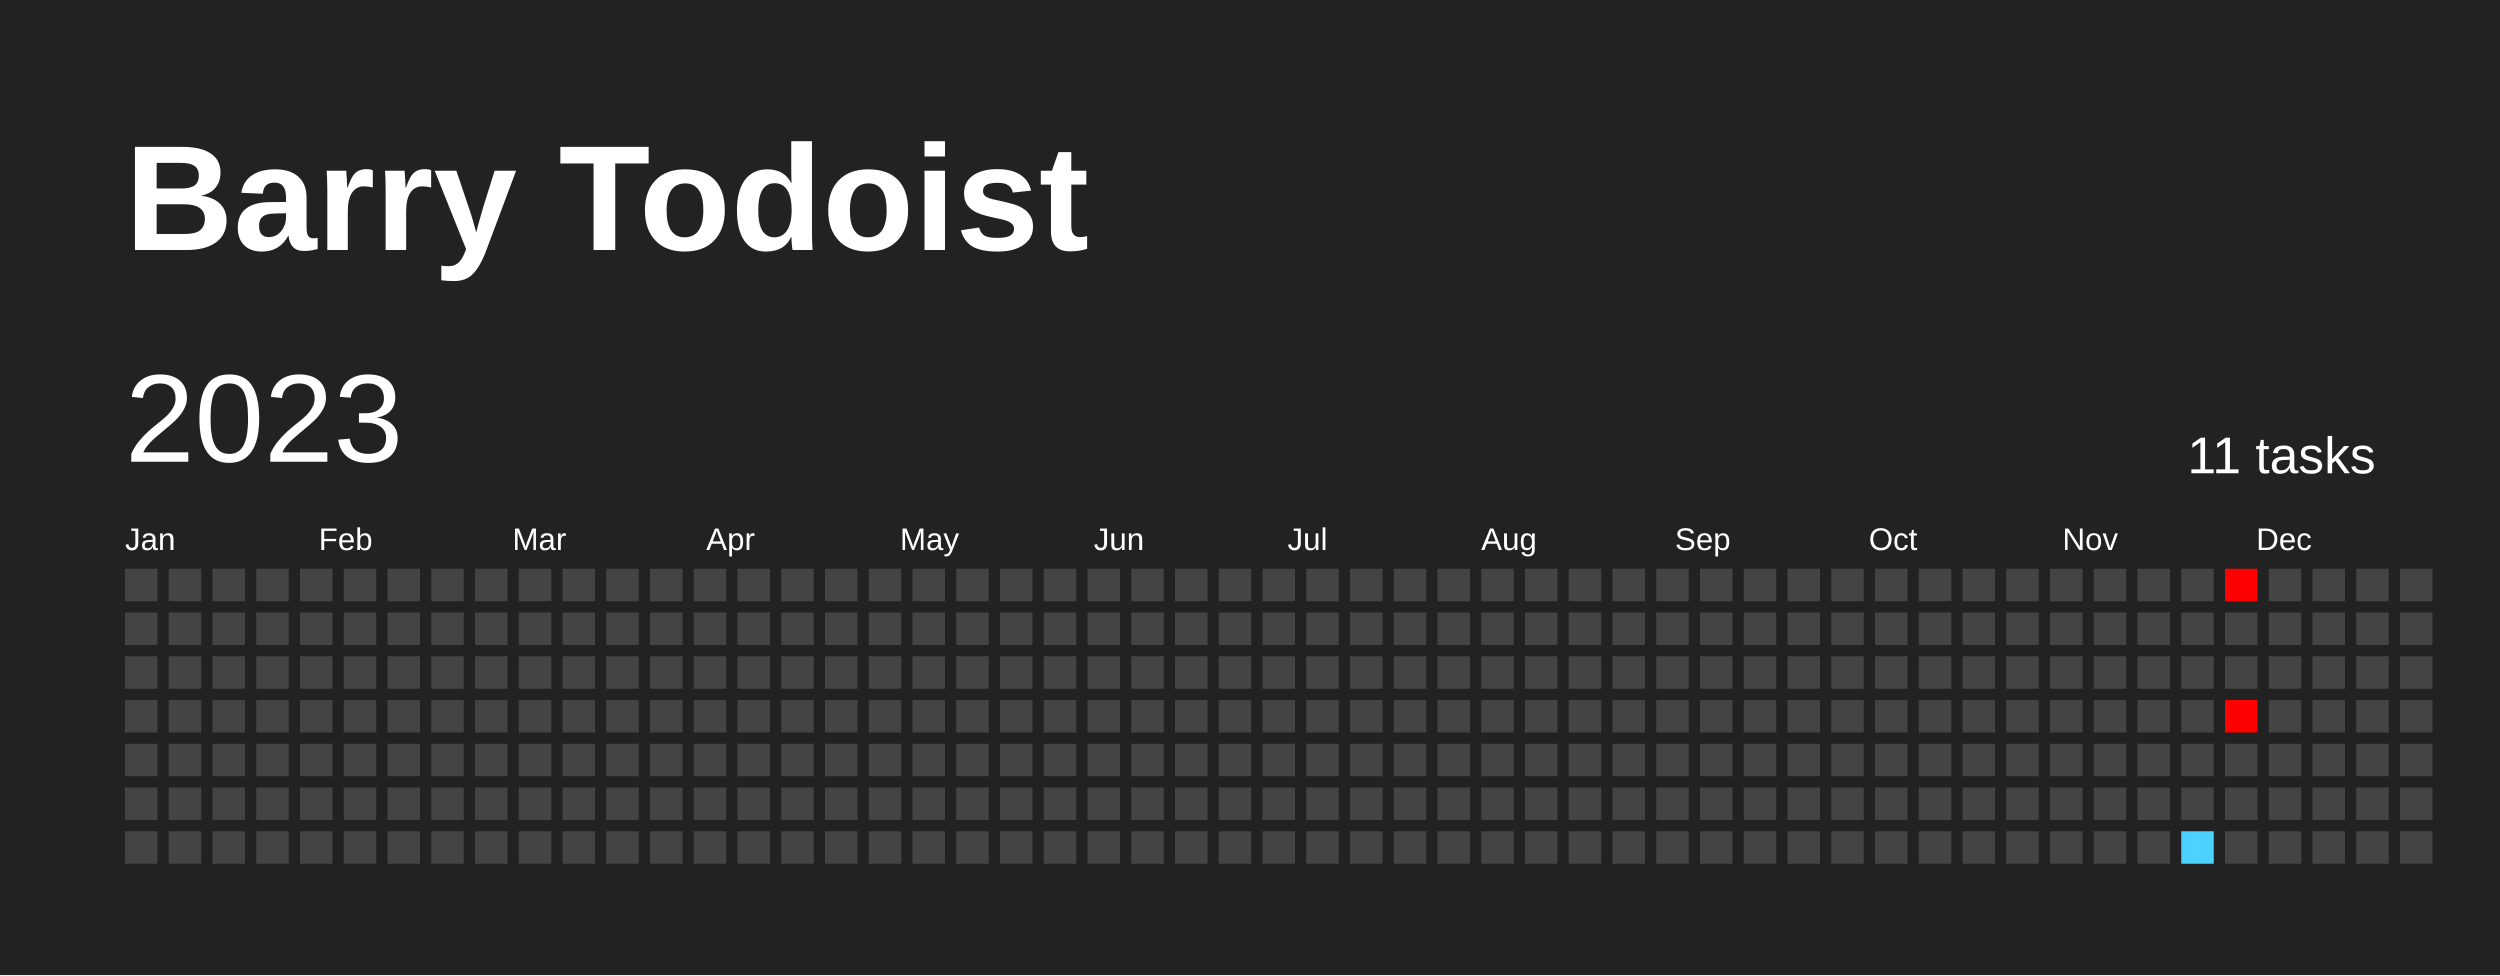
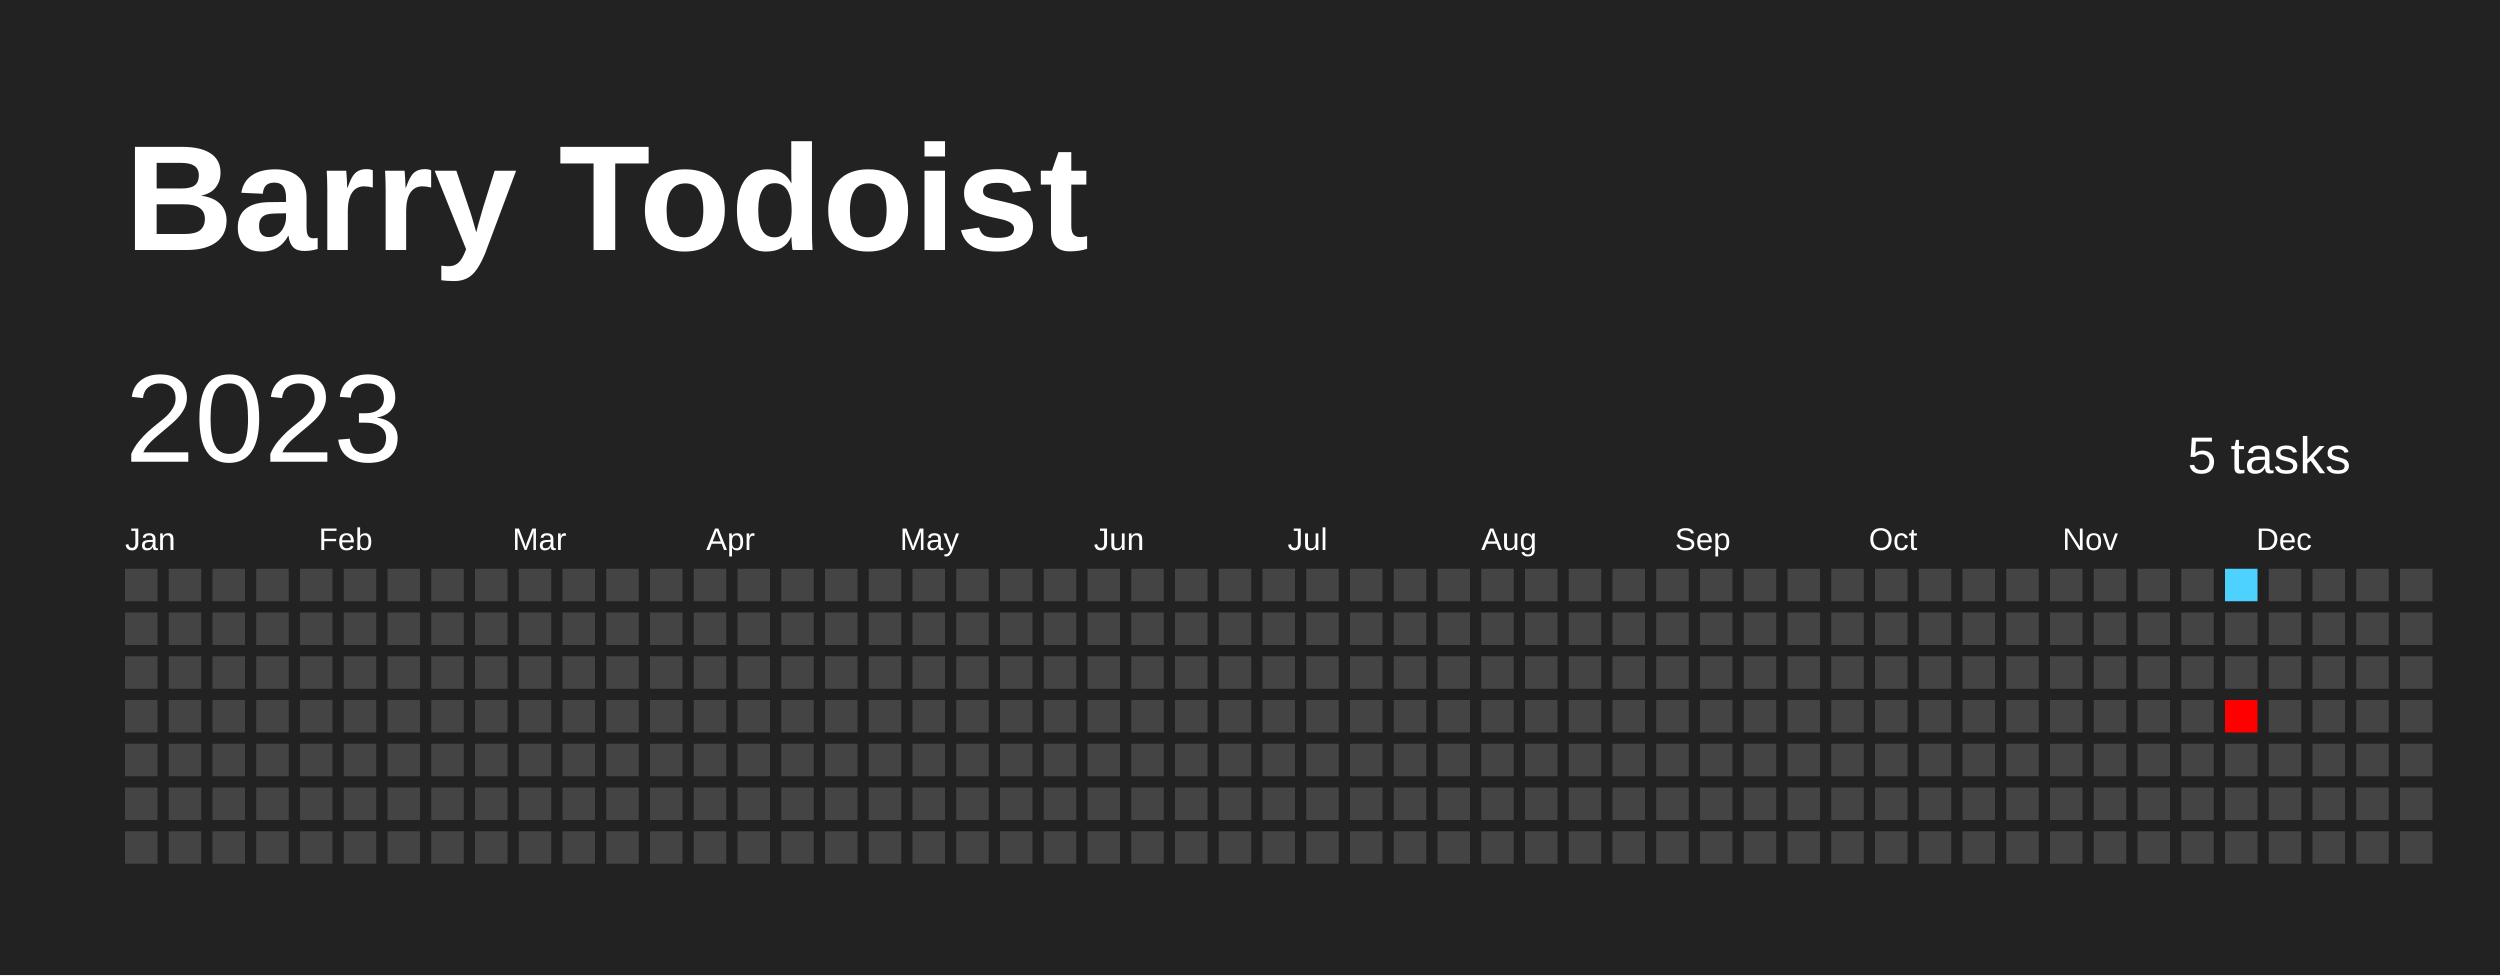
<svg xmlns="http://www.w3.org/2000/svg" baseProfile="full" height="78mm" version="1.1" viewBox="0,0,200,78" width="200mm">
  <defs />
  <rect fill="#222222" height="78" width="200" x="0" y="0" />
  <text fill="#FFFFFF" style="font-size:12px; font-family:Arial; font-weight:bold;" x="10" y="20">Barry Todoist</text>
  <text dominant-baseline="hanging" fill="#FFFFFF" style="font-size:10.0px; font-family:Arial;" x="10" y="30">2023</text>
-   <text dominant-baseline="hanging" fill="#FFFFFF" style="font-size:4.125px; font-family:Arial;" x="175" y="35">11 tasks</text>
+   <text dominant-baseline="hanging" fill="#FFFFFF" style="font-size:4.125px; font-family:Arial;" x="175" y="35">5 tasks</text>
  <text fill="#FFFFFF" style="font-size:2.5px; font-family:Arial" x="10.0" y="44">Jan</text>
  <text fill="#FFFFFF" style="font-size:2.5px; font-family:Arial" x="25.5" y="44">Feb</text>
  <text fill="#FFFFFF" style="font-size:2.5px; font-family:Arial" x="41.0" y="44">Mar</text>
  <text fill="#FFFFFF" style="font-size:2.5px; font-family:Arial" x="56.5" y="44">Apr</text>
  <text fill="#FFFFFF" style="font-size:2.5px; font-family:Arial" x="72.0" y="44">May</text>
  <text fill="#FFFFFF" style="font-size:2.5px; font-family:Arial" x="87.5" y="44">Jun</text>
  <text fill="#FFFFFF" style="font-size:2.5px; font-family:Arial" x="103.0" y="44">Jul</text>
  <text fill="#FFFFFF" style="font-size:2.5px; font-family:Arial" x="118.5" y="44">Aug</text>
  <text fill="#FFFFFF" style="font-size:2.5px; font-family:Arial" x="134.0" y="44">Sep</text>
  <text fill="#FFFFFF" style="font-size:2.5px; font-family:Arial" x="149.5" y="44">Oct</text>
  <text fill="#FFFFFF" style="font-size:2.5px; font-family:Arial" x="165.0" y="44">Nov</text>
  <text fill="#FFFFFF" style="font-size:2.5px; font-family:Arial" x="180.5" y="44">Dec</text>
  <rect fill="#444444" height="2.6" width="2.6" x="10.0" y="45.5" />
  <rect fill="#444444" height="2.6" width="2.6" x="10.0" y="49.0" />
  <rect fill="#444444" height="2.6" width="2.6" x="10.0" y="52.5" />
  <rect fill="#444444" height="2.6" width="2.6" x="10.0" y="56.0" />
  <rect fill="#444444" height="2.6" width="2.6" x="10.0" y="59.5" />
  <rect fill="#444444" height="2.6" width="2.6" x="10.0" y="63.0" />
  <rect fill="#444444" height="2.6" width="2.6" x="10.0" y="66.5" />
  <rect fill="#444444" height="2.6" width="2.6" x="13.5" y="45.5" />
  <rect fill="#444444" height="2.6" width="2.6" x="13.5" y="49.0" />
  <rect fill="#444444" height="2.6" width="2.6" x="13.5" y="52.5" />
  <rect fill="#444444" height="2.6" width="2.6" x="13.5" y="56.0" />
  <rect fill="#444444" height="2.6" width="2.6" x="13.5" y="59.5" />
  <rect fill="#444444" height="2.6" width="2.6" x="13.5" y="63.0" />
  <rect fill="#444444" height="2.6" width="2.6" x="13.5" y="66.5" />
  <rect fill="#444444" height="2.6" width="2.6" x="17.0" y="45.5" />
  <rect fill="#444444" height="2.6" width="2.6" x="17.0" y="49.0" />
  <rect fill="#444444" height="2.6" width="2.6" x="17.0" y="52.5" />
  <rect fill="#444444" height="2.6" width="2.6" x="17.0" y="56.0" />
  <rect fill="#444444" height="2.6" width="2.6" x="17.0" y="59.5" />
  <rect fill="#444444" height="2.6" width="2.6" x="17.0" y="63.0" />
  <rect fill="#444444" height="2.6" width="2.6" x="17.0" y="66.5" />
  <rect fill="#444444" height="2.6" width="2.6" x="20.5" y="45.5" />
  <rect fill="#444444" height="2.6" width="2.6" x="20.5" y="49.0" />
  <rect fill="#444444" height="2.6" width="2.6" x="20.5" y="52.5" />
  <rect fill="#444444" height="2.6" width="2.6" x="20.5" y="56.0" />
  <rect fill="#444444" height="2.6" width="2.6" x="20.5" y="59.5" />
  <rect fill="#444444" height="2.6" width="2.6" x="20.5" y="63.0" />
  <rect fill="#444444" height="2.6" width="2.6" x="20.5" y="66.5" />
  <rect fill="#444444" height="2.6" width="2.6" x="24.0" y="45.5" />
  <rect fill="#444444" height="2.6" width="2.6" x="24.0" y="49.0" />
  <rect fill="#444444" height="2.6" width="2.6" x="24.0" y="52.5" />
  <rect fill="#444444" height="2.6" width="2.6" x="24.0" y="56.0" />
  <rect fill="#444444" height="2.6" width="2.6" x="24.0" y="59.5" />
  <rect fill="#444444" height="2.6" width="2.6" x="24.0" y="63.0" />
  <rect fill="#444444" height="2.6" width="2.6" x="24.0" y="66.5" />
  <rect fill="#444444" height="2.6" width="2.6" x="27.5" y="45.5" />
  <rect fill="#444444" height="2.6" width="2.6" x="27.5" y="49.0" />
  <rect fill="#444444" height="2.6" width="2.6" x="27.5" y="52.5" />
  <rect fill="#444444" height="2.6" width="2.6" x="27.5" y="56.0" />
  <rect fill="#444444" height="2.6" width="2.6" x="27.5" y="59.5" />
  <rect fill="#444444" height="2.6" width="2.6" x="27.5" y="63.0" />
  <rect fill="#444444" height="2.6" width="2.6" x="27.5" y="66.5" />
  <rect fill="#444444" height="2.6" width="2.6" x="31.0" y="45.5" />
  <rect fill="#444444" height="2.6" width="2.6" x="31.0" y="49.0" />
  <rect fill="#444444" height="2.6" width="2.6" x="31.0" y="52.5" />
  <rect fill="#444444" height="2.6" width="2.6" x="31.0" y="56.0" />
  <rect fill="#444444" height="2.6" width="2.6" x="31.0" y="59.5" />
  <rect fill="#444444" height="2.6" width="2.6" x="31.0" y="63.0" />
  <rect fill="#444444" height="2.6" width="2.6" x="31.0" y="66.5" />
  <rect fill="#444444" height="2.6" width="2.6" x="34.5" y="45.5" />
  <rect fill="#444444" height="2.6" width="2.6" x="34.5" y="49.0" />
  <rect fill="#444444" height="2.6" width="2.6" x="34.5" y="52.5" />
  <rect fill="#444444" height="2.6" width="2.6" x="34.5" y="56.0" />
  <rect fill="#444444" height="2.6" width="2.6" x="34.5" y="59.5" />
  <rect fill="#444444" height="2.6" width="2.6" x="34.5" y="63.0" />
  <rect fill="#444444" height="2.6" width="2.6" x="34.5" y="66.5" />
  <rect fill="#444444" height="2.6" width="2.6" x="38.0" y="45.5" />
  <rect fill="#444444" height="2.6" width="2.6" x="38.0" y="49.0" />
  <rect fill="#444444" height="2.6" width="2.6" x="38.0" y="52.5" />
  <rect fill="#444444" height="2.6" width="2.6" x="38.0" y="56.0" />
  <rect fill="#444444" height="2.6" width="2.6" x="38.0" y="59.5" />
  <rect fill="#444444" height="2.6" width="2.6" x="38.0" y="63.0" />
  <rect fill="#444444" height="2.6" width="2.6" x="38.0" y="66.5" />
  <rect fill="#444444" height="2.6" width="2.6" x="41.5" y="45.5" />
  <rect fill="#444444" height="2.6" width="2.6" x="41.5" y="49.0" />
  <rect fill="#444444" height="2.6" width="2.6" x="41.5" y="52.5" />
  <rect fill="#444444" height="2.6" width="2.6" x="41.5" y="56.0" />
  <rect fill="#444444" height="2.6" width="2.6" x="41.5" y="59.5" />
  <rect fill="#444444" height="2.6" width="2.6" x="41.5" y="63.0" />
  <rect fill="#444444" height="2.6" width="2.6" x="41.5" y="66.5" />
  <rect fill="#444444" height="2.6" width="2.6" x="45.0" y="45.5" />
  <rect fill="#444444" height="2.6" width="2.6" x="45.0" y="49.0" />
  <rect fill="#444444" height="2.6" width="2.6" x="45.0" y="52.5" />
  <rect fill="#444444" height="2.6" width="2.6" x="45.0" y="56.0" />
  <rect fill="#444444" height="2.6" width="2.6" x="45.0" y="59.5" />
  <rect fill="#444444" height="2.6" width="2.6" x="45.0" y="63.0" />
  <rect fill="#444444" height="2.6" width="2.6" x="45.0" y="66.5" />
  <rect fill="#444444" height="2.6" width="2.6" x="48.5" y="45.5" />
  <rect fill="#444444" height="2.6" width="2.6" x="48.5" y="49.0" />
  <rect fill="#444444" height="2.6" width="2.6" x="48.5" y="52.5" />
  <rect fill="#444444" height="2.6" width="2.6" x="48.5" y="56.0" />
  <rect fill="#444444" height="2.6" width="2.6" x="48.5" y="59.5" />
  <rect fill="#444444" height="2.6" width="2.6" x="48.5" y="63.0" />
  <rect fill="#444444" height="2.6" width="2.6" x="48.5" y="66.5" />
  <rect fill="#444444" height="2.6" width="2.6" x="52.0" y="45.5" />
  <rect fill="#444444" height="2.6" width="2.6" x="52.0" y="49.0" />
  <rect fill="#444444" height="2.6" width="2.6" x="52.0" y="52.5" />
  <rect fill="#444444" height="2.6" width="2.6" x="52.0" y="56.0" />
  <rect fill="#444444" height="2.6" width="2.6" x="52.0" y="59.5" />
  <rect fill="#444444" height="2.6" width="2.6" x="52.0" y="63.0" />
  <rect fill="#444444" height="2.6" width="2.6" x="52.0" y="66.5" />
  <rect fill="#444444" height="2.6" width="2.6" x="55.5" y="45.5" />
  <rect fill="#444444" height="2.6" width="2.6" x="55.5" y="49.0" />
  <rect fill="#444444" height="2.6" width="2.6" x="55.5" y="52.5" />
  <rect fill="#444444" height="2.6" width="2.6" x="55.5" y="56.0" />
  <rect fill="#444444" height="2.6" width="2.6" x="55.5" y="59.5" />
  <rect fill="#444444" height="2.6" width="2.6" x="55.5" y="63.0" />
  <rect fill="#444444" height="2.6" width="2.6" x="55.5" y="66.5" />
  <rect fill="#444444" height="2.6" width="2.6" x="59.0" y="45.5" />
  <rect fill="#444444" height="2.6" width="2.6" x="59.0" y="49.0" />
  <rect fill="#444444" height="2.6" width="2.6" x="59.0" y="52.5" />
  <rect fill="#444444" height="2.6" width="2.6" x="59.0" y="56.0" />
  <rect fill="#444444" height="2.6" width="2.6" x="59.0" y="59.5" />
  <rect fill="#444444" height="2.6" width="2.6" x="59.0" y="63.0" />
  <rect fill="#444444" height="2.6" width="2.6" x="59.0" y="66.5" />
  <rect fill="#444444" height="2.6" width="2.6" x="62.5" y="45.5" />
  <rect fill="#444444" height="2.6" width="2.6" x="62.5" y="49.0" />
  <rect fill="#444444" height="2.6" width="2.6" x="62.5" y="52.5" />
  <rect fill="#444444" height="2.6" width="2.6" x="62.5" y="56.0" />
  <rect fill="#444444" height="2.6" width="2.6" x="62.5" y="59.5" />
  <rect fill="#444444" height="2.6" width="2.6" x="62.5" y="63.0" />
  <rect fill="#444444" height="2.6" width="2.6" x="62.5" y="66.5" />
  <rect fill="#444444" height="2.6" width="2.6" x="66.0" y="45.5" />
  <rect fill="#444444" height="2.6" width="2.6" x="66.0" y="49.0" />
  <rect fill="#444444" height="2.6" width="2.6" x="66.0" y="52.5" />
  <rect fill="#444444" height="2.6" width="2.6" x="66.0" y="56.0" />
  <rect fill="#444444" height="2.6" width="2.6" x="66.0" y="59.5" />
  <rect fill="#444444" height="2.6" width="2.6" x="66.0" y="63.0" />
  <rect fill="#444444" height="2.6" width="2.6" x="66.0" y="66.5" />
  <rect fill="#444444" height="2.6" width="2.6" x="69.5" y="45.5" />
  <rect fill="#444444" height="2.6" width="2.6" x="69.5" y="49.0" />
  <rect fill="#444444" height="2.6" width="2.6" x="69.5" y="52.5" />
  <rect fill="#444444" height="2.6" width="2.6" x="69.5" y="56.0" />
  <rect fill="#444444" height="2.6" width="2.6" x="69.5" y="59.5" />
  <rect fill="#444444" height="2.6" width="2.6" x="69.5" y="63.0" />
  <rect fill="#444444" height="2.6" width="2.6" x="69.5" y="66.5" />
  <rect fill="#444444" height="2.6" width="2.6" x="73.0" y="45.5" />
  <rect fill="#444444" height="2.6" width="2.6" x="73.0" y="49.0" />
  <rect fill="#444444" height="2.6" width="2.6" x="73.0" y="52.5" />
  <rect fill="#444444" height="2.6" width="2.6" x="73.0" y="56.0" />
  <rect fill="#444444" height="2.6" width="2.6" x="73.0" y="59.5" />
  <rect fill="#444444" height="2.6" width="2.6" x="73.0" y="63.0" />
  <rect fill="#444444" height="2.6" width="2.6" x="73.0" y="66.5" />
  <rect fill="#444444" height="2.6" width="2.6" x="76.5" y="45.5" />
  <rect fill="#444444" height="2.6" width="2.6" x="76.5" y="49.0" />
  <rect fill="#444444" height="2.6" width="2.6" x="76.5" y="52.5" />
  <rect fill="#444444" height="2.6" width="2.6" x="76.5" y="56.0" />
  <rect fill="#444444" height="2.6" width="2.6" x="76.5" y="59.5" />
  <rect fill="#444444" height="2.6" width="2.6" x="76.5" y="63.0" />
  <rect fill="#444444" height="2.6" width="2.6" x="76.5" y="66.5" />
  <rect fill="#444444" height="2.6" width="2.6" x="80.0" y="45.5" />
  <rect fill="#444444" height="2.6" width="2.6" x="80.0" y="49.0" />
  <rect fill="#444444" height="2.6" width="2.6" x="80.0" y="52.5" />
  <rect fill="#444444" height="2.6" width="2.6" x="80.0" y="56.0" />
  <rect fill="#444444" height="2.6" width="2.6" x="80.0" y="59.5" />
  <rect fill="#444444" height="2.6" width="2.6" x="80.0" y="63.0" />
  <rect fill="#444444" height="2.6" width="2.6" x="80.0" y="66.5" />
  <rect fill="#444444" height="2.6" width="2.6" x="83.5" y="45.5" />
  <rect fill="#444444" height="2.6" width="2.6" x="83.5" y="49.0" />
  <rect fill="#444444" height="2.6" width="2.6" x="83.5" y="52.5" />
  <rect fill="#444444" height="2.6" width="2.6" x="83.5" y="56.0" />
  <rect fill="#444444" height="2.6" width="2.6" x="83.5" y="59.5" />
  <rect fill="#444444" height="2.6" width="2.6" x="83.5" y="63.0" />
  <rect fill="#444444" height="2.6" width="2.6" x="83.5" y="66.5" />
  <rect fill="#444444" height="2.6" width="2.6" x="87.0" y="45.5" />
  <rect fill="#444444" height="2.6" width="2.6" x="87.0" y="49.0" />
  <rect fill="#444444" height="2.6" width="2.6" x="87.0" y="52.5" />
  <rect fill="#444444" height="2.6" width="2.6" x="87.0" y="56.0" />
  <rect fill="#444444" height="2.6" width="2.6" x="87.0" y="59.5" />
  <rect fill="#444444" height="2.6" width="2.6" x="87.0" y="63.0" />
  <rect fill="#444444" height="2.6" width="2.6" x="87.0" y="66.5" />
  <rect fill="#444444" height="2.6" width="2.6" x="90.5" y="45.5" />
  <rect fill="#444444" height="2.6" width="2.6" x="90.5" y="49.0" />
  <rect fill="#444444" height="2.6" width="2.6" x="90.5" y="52.5" />
  <rect fill="#444444" height="2.6" width="2.6" x="90.5" y="56.0" />
  <rect fill="#444444" height="2.6" width="2.6" x="90.5" y="59.5" />
  <rect fill="#444444" height="2.6" width="2.6" x="90.5" y="63.0" />
  <rect fill="#444444" height="2.6" width="2.6" x="90.5" y="66.5" />
  <rect fill="#444444" height="2.6" width="2.6" x="94.0" y="45.5" />
  <rect fill="#444444" height="2.6" width="2.6" x="94.0" y="49.0" />
  <rect fill="#444444" height="2.6" width="2.6" x="94.0" y="52.5" />
  <rect fill="#444444" height="2.6" width="2.6" x="94.0" y="56.0" />
  <rect fill="#444444" height="2.6" width="2.6" x="94.0" y="59.5" />
  <rect fill="#444444" height="2.6" width="2.6" x="94.0" y="63.0" />
  <rect fill="#444444" height="2.6" width="2.6" x="94.0" y="66.5" />
  <rect fill="#444444" height="2.6" width="2.6" x="97.5" y="45.5" />
  <rect fill="#444444" height="2.6" width="2.6" x="97.5" y="49.0" />
  <rect fill="#444444" height="2.6" width="2.6" x="97.5" y="52.5" />
  <rect fill="#444444" height="2.6" width="2.6" x="97.5" y="56.0" />
  <rect fill="#444444" height="2.6" width="2.6" x="97.5" y="59.5" />
  <rect fill="#444444" height="2.6" width="2.6" x="97.5" y="63.0" />
  <rect fill="#444444" height="2.6" width="2.6" x="97.5" y="66.5" />
  <rect fill="#444444" height="2.6" width="2.6" x="101.0" y="45.5" />
  <rect fill="#444444" height="2.6" width="2.6" x="101.0" y="49.0" />
  <rect fill="#444444" height="2.6" width="2.6" x="101.0" y="52.5" />
  <rect fill="#444444" height="2.6" width="2.6" x="101.0" y="56.0" />
  <rect fill="#444444" height="2.6" width="2.6" x="101.0" y="59.5" />
  <rect fill="#444444" height="2.6" width="2.6" x="101.0" y="63.0" />
  <rect fill="#444444" height="2.6" width="2.6" x="101.0" y="66.5" />
  <rect fill="#444444" height="2.6" width="2.6" x="104.5" y="45.5" />
  <rect fill="#444444" height="2.6" width="2.6" x="104.5" y="49.0" />
  <rect fill="#444444" height="2.6" width="2.6" x="104.5" y="52.5" />
  <rect fill="#444444" height="2.6" width="2.6" x="104.5" y="56.0" />
  <rect fill="#444444" height="2.6" width="2.6" x="104.5" y="59.5" />
  <rect fill="#444444" height="2.6" width="2.6" x="104.5" y="63.0" />
  <rect fill="#444444" height="2.6" width="2.6" x="104.5" y="66.5" />
  <rect fill="#444444" height="2.6" width="2.6" x="108.0" y="45.5" />
  <rect fill="#444444" height="2.6" width="2.6" x="108.0" y="49.0" />
  <rect fill="#444444" height="2.6" width="2.6" x="108.0" y="52.5" />
  <rect fill="#444444" height="2.6" width="2.6" x="108.0" y="56.0" />
  <rect fill="#444444" height="2.6" width="2.6" x="108.0" y="59.5" />
  <rect fill="#444444" height="2.6" width="2.6" x="108.0" y="63.0" />
  <rect fill="#444444" height="2.6" width="2.6" x="108.0" y="66.5" />
  <rect fill="#444444" height="2.6" width="2.6" x="111.5" y="45.5" />
  <rect fill="#444444" height="2.6" width="2.6" x="111.5" y="49.0" />
  <rect fill="#444444" height="2.6" width="2.6" x="111.5" y="52.5" />
  <rect fill="#444444" height="2.6" width="2.6" x="111.5" y="56.0" />
  <rect fill="#444444" height="2.6" width="2.6" x="111.5" y="59.5" />
  <rect fill="#444444" height="2.6" width="2.6" x="111.5" y="63.0" />
  <rect fill="#444444" height="2.6" width="2.6" x="111.5" y="66.5" />
  <rect fill="#444444" height="2.6" width="2.6" x="115.0" y="45.5" />
  <rect fill="#444444" height="2.6" width="2.6" x="115.0" y="49.0" />
  <rect fill="#444444" height="2.6" width="2.6" x="115.0" y="52.5" />
  <rect fill="#444444" height="2.6" width="2.6" x="115.0" y="56.0" />
  <rect fill="#444444" height="2.6" width="2.6" x="115.0" y="59.5" />
  <rect fill="#444444" height="2.6" width="2.6" x="115.0" y="63.0" />
  <rect fill="#444444" height="2.6" width="2.6" x="115.0" y="66.5" />
  <rect fill="#444444" height="2.6" width="2.6" x="118.5" y="45.5" />
  <rect fill="#444444" height="2.6" width="2.6" x="118.5" y="49.0" />
  <rect fill="#444444" height="2.6" width="2.6" x="118.5" y="52.5" />
  <rect fill="#444444" height="2.6" width="2.6" x="118.5" y="56.0" />
  <rect fill="#444444" height="2.6" width="2.6" x="118.5" y="59.5" />
  <rect fill="#444444" height="2.6" width="2.6" x="118.5" y="63.0" />
  <rect fill="#444444" height="2.6" width="2.6" x="118.5" y="66.5" />
  <rect fill="#444444" height="2.6" width="2.6" x="122.0" y="45.5" />
  <rect fill="#444444" height="2.6" width="2.6" x="122.0" y="49.0" />
  <rect fill="#444444" height="2.6" width="2.6" x="122.0" y="52.5" />
  <rect fill="#444444" height="2.6" width="2.6" x="122.0" y="56.0" />
  <rect fill="#444444" height="2.6" width="2.6" x="122.0" y="59.5" />
  <rect fill="#444444" height="2.6" width="2.6" x="122.0" y="63.0" />
  <rect fill="#444444" height="2.6" width="2.6" x="122.0" y="66.5" />
  <rect fill="#444444" height="2.6" width="2.6" x="125.5" y="45.5" />
  <rect fill="#444444" height="2.6" width="2.6" x="125.5" y="49.0" />
  <rect fill="#444444" height="2.6" width="2.6" x="125.5" y="52.5" />
  <rect fill="#444444" height="2.6" width="2.6" x="125.5" y="56.0" />
  <rect fill="#444444" height="2.6" width="2.6" x="125.5" y="59.5" />
  <rect fill="#444444" height="2.6" width="2.6" x="125.5" y="63.0" />
  <rect fill="#444444" height="2.6" width="2.6" x="125.5" y="66.5" />
  <rect fill="#444444" height="2.6" width="2.6" x="129.0" y="45.5" />
  <rect fill="#444444" height="2.6" width="2.6" x="129.0" y="49.0" />
  <rect fill="#444444" height="2.6" width="2.6" x="129.0" y="52.5" />
  <rect fill="#444444" height="2.6" width="2.6" x="129.0" y="56.0" />
  <rect fill="#444444" height="2.6" width="2.6" x="129.0" y="59.5" />
  <rect fill="#444444" height="2.6" width="2.6" x="129.0" y="63.0" />
  <rect fill="#444444" height="2.6" width="2.6" x="129.0" y="66.5" />
  <rect fill="#444444" height="2.6" width="2.6" x="132.5" y="45.5" />
  <rect fill="#444444" height="2.6" width="2.6" x="132.5" y="49.0" />
  <rect fill="#444444" height="2.6" width="2.6" x="132.5" y="52.5" />
  <rect fill="#444444" height="2.6" width="2.6" x="132.5" y="56.0" />
  <rect fill="#444444" height="2.6" width="2.6" x="132.5" y="59.5" />
  <rect fill="#444444" height="2.6" width="2.6" x="132.5" y="63.0" />
  <rect fill="#444444" height="2.6" width="2.6" x="132.5" y="66.5" />
  <rect fill="#444444" height="2.6" width="2.6" x="136.0" y="45.5" />
  <rect fill="#444444" height="2.6" width="2.6" x="136.0" y="49.0" />
  <rect fill="#444444" height="2.6" width="2.6" x="136.0" y="52.5" />
  <rect fill="#444444" height="2.6" width="2.6" x="136.0" y="56.0" />
  <rect fill="#444444" height="2.6" width="2.6" x="136.0" y="59.5" />
  <rect fill="#444444" height="2.6" width="2.6" x="136.0" y="63.0" />
  <rect fill="#444444" height="2.6" width="2.6" x="136.0" y="66.5" />
  <rect fill="#444444" height="2.6" width="2.6" x="139.5" y="45.5" />
  <rect fill="#444444" height="2.6" width="2.6" x="139.5" y="49.0" />
  <rect fill="#444444" height="2.6" width="2.6" x="139.5" y="52.5" />
  <rect fill="#444444" height="2.6" width="2.6" x="139.5" y="56.0" />
  <rect fill="#444444" height="2.6" width="2.6" x="139.5" y="59.5" />
  <rect fill="#444444" height="2.6" width="2.6" x="139.5" y="63.0" />
  <rect fill="#444444" height="2.6" width="2.6" x="139.5" y="66.5" />
  <rect fill="#444444" height="2.6" width="2.6" x="143.0" y="45.5" />
  <rect fill="#444444" height="2.6" width="2.6" x="143.0" y="49.0" />
  <rect fill="#444444" height="2.6" width="2.6" x="143.0" y="52.5" />
  <rect fill="#444444" height="2.6" width="2.6" x="143.0" y="56.0" />
  <rect fill="#444444" height="2.6" width="2.6" x="143.0" y="59.5" />
  <rect fill="#444444" height="2.6" width="2.6" x="143.0" y="63.0" />
  <rect fill="#444444" height="2.6" width="2.6" x="143.0" y="66.5" />
  <rect fill="#444444" height="2.6" width="2.6" x="146.5" y="45.5" />
  <rect fill="#444444" height="2.6" width="2.6" x="146.5" y="49.0" />
  <rect fill="#444444" height="2.6" width="2.6" x="146.5" y="52.5" />
  <rect fill="#444444" height="2.6" width="2.6" x="146.5" y="56.0" />
  <rect fill="#444444" height="2.6" width="2.6" x="146.5" y="59.5" />
  <rect fill="#444444" height="2.6" width="2.6" x="146.5" y="63.0" />
  <rect fill="#444444" height="2.6" width="2.6" x="146.5" y="66.5" />
  <rect fill="#444444" height="2.6" width="2.6" x="150.0" y="45.5" />
  <rect fill="#444444" height="2.6" width="2.6" x="150.0" y="49.0" />
  <rect fill="#444444" height="2.6" width="2.6" x="150.0" y="52.5" />
  <rect fill="#444444" height="2.6" width="2.6" x="150.0" y="56.0" />
  <rect fill="#444444" height="2.6" width="2.6" x="150.0" y="59.5" />
  <rect fill="#444444" height="2.6" width="2.6" x="150.0" y="63.0" />
  <rect fill="#444444" height="2.6" width="2.6" x="150.0" y="66.5" />
  <rect fill="#444444" height="2.6" width="2.6" x="153.5" y="45.5" />
  <rect fill="#444444" height="2.6" width="2.6" x="153.5" y="49.0" />
  <rect fill="#444444" height="2.6" width="2.6" x="153.5" y="52.5" />
  <rect fill="#444444" height="2.6" width="2.6" x="153.5" y="56.0" />
  <rect fill="#444444" height="2.6" width="2.6" x="153.5" y="59.5" />
  <rect fill="#444444" height="2.6" width="2.6" x="153.5" y="63.0" />
  <rect fill="#444444" height="2.6" width="2.6" x="153.5" y="66.5" />
  <rect fill="#444444" height="2.6" width="2.6" x="157.0" y="45.5" />
  <rect fill="#444444" height="2.6" width="2.6" x="157.0" y="49.0" />
  <rect fill="#444444" height="2.6" width="2.6" x="157.0" y="52.5" />
  <rect fill="#444444" height="2.6" width="2.6" x="157.0" y="56.0" />
  <rect fill="#444444" height="2.6" width="2.6" x="157.0" y="59.5" />
  <rect fill="#444444" height="2.6" width="2.6" x="157.0" y="63.0" />
  <rect fill="#444444" height="2.6" width="2.6" x="157.0" y="66.5" />
  <rect fill="#444444" height="2.6" width="2.6" x="160.5" y="45.5" />
  <rect fill="#444444" height="2.6" width="2.6" x="160.5" y="49.0" />
  <rect fill="#444444" height="2.6" width="2.6" x="160.5" y="52.5" />
  <rect fill="#444444" height="2.6" width="2.6" x="160.5" y="56.0" />
  <rect fill="#444444" height="2.6" width="2.6" x="160.5" y="59.5" />
  <rect fill="#444444" height="2.6" width="2.6" x="160.5" y="63.0" />
  <rect fill="#444444" height="2.6" width="2.6" x="160.5" y="66.5" />
  <rect fill="#444444" height="2.6" width="2.6" x="164.0" y="45.5" />
  <rect fill="#444444" height="2.6" width="2.6" x="164.0" y="49.0" />
  <rect fill="#444444" height="2.6" width="2.6" x="164.0" y="52.5" />
  <rect fill="#444444" height="2.6" width="2.6" x="164.0" y="56.0" />
  <rect fill="#444444" height="2.6" width="2.6" x="164.0" y="59.5" />
  <rect fill="#444444" height="2.6" width="2.6" x="164.0" y="63.0" />
  <rect fill="#444444" height="2.6" width="2.6" x="164.0" y="66.5" />
  <rect fill="#444444" height="2.6" width="2.6" x="167.5" y="45.5" />
  <rect fill="#444444" height="2.6" width="2.6" x="167.5" y="49.0" />
  <rect fill="#444444" height="2.6" width="2.6" x="167.5" y="52.5" />
  <rect fill="#444444" height="2.6" width="2.6" x="167.5" y="56.0" />
  <rect fill="#444444" height="2.6" width="2.6" x="167.5" y="59.5" />
  <rect fill="#444444" height="2.6" width="2.6" x="167.5" y="63.0" />
  <rect fill="#444444" height="2.6" width="2.6" x="167.5" y="66.5" />
  <rect fill="#444444" height="2.6" width="2.6" x="171.0" y="45.5" />
  <rect fill="#444444" height="2.6" width="2.6" x="171.0" y="49.0" />
  <rect fill="#444444" height="2.6" width="2.6" x="171.0" y="52.5" />
  <rect fill="#444444" height="2.6" width="2.6" x="171.0" y="56.0" />
  <rect fill="#444444" height="2.6" width="2.6" x="171.0" y="59.5" />
  <rect fill="#444444" height="2.6" width="2.6" x="171.0" y="63.0" />
  <rect fill="#444444" height="2.6" width="2.6" x="171.0" y="66.5" />
  <rect fill="#444444" height="2.6" width="2.6" x="174.5" y="45.5" />
  <rect fill="#444444" height="2.6" width="2.6" x="174.5" y="49.0" />
  <rect fill="#444444" height="2.6" width="2.6" x="174.5" y="52.5" />
  <rect fill="#444444" height="2.6" width="2.6" x="174.5" y="56.0" />
  <rect fill="#444444" height="2.6" width="2.6" x="174.5" y="59.5" />
  <rect fill="#444444" height="2.6" width="2.6" x="174.5" y="63.0" />
-   <rect fill="#4dd2ff" height="2.6" width="2.6" x="174.5" y="66.5" />
-   <rect fill="#ff0000" height="2.6" width="2.6" x="178.0" y="45.5" />
+   <rect fill="#444444" height="2.6" width="2.6" x="174.5" y="66.5" />
+   <rect fill="#4dd2ff" height="2.6" width="2.6" x="178.0" y="45.5" />
  <rect fill="#444444" height="2.6" width="2.6" x="178.0" y="49.0" />
  <rect fill="#444444" height="2.6" width="2.6" x="178.0" y="52.5" />
  <rect fill="#ff0000" height="2.6" width="2.6" x="178.0" y="56.0" />
  <rect fill="#444444" height="2.6" width="2.6" x="178.0" y="59.5" />
  <rect fill="#444444" height="2.6" width="2.6" x="178.0" y="63.0" />
  <rect fill="#444444" height="2.6" width="2.6" x="178.0" y="66.5" />
  <rect fill="#444444" height="2.6" width="2.6" x="181.5" y="45.5" />
  <rect fill="#444444" height="2.6" width="2.6" x="181.5" y="49.0" />
  <rect fill="#444444" height="2.6" width="2.6" x="181.5" y="52.5" />
  <rect fill="#444444" height="2.6" width="2.6" x="181.5" y="56.0" />
  <rect fill="#444444" height="2.6" width="2.6" x="181.5" y="59.5" />
  <rect fill="#444444" height="2.6" width="2.6" x="181.5" y="63.0" />
  <rect fill="#444444" height="2.6" width="2.6" x="181.5" y="66.5" />
  <rect fill="#444444" height="2.6" width="2.6" x="185.0" y="45.5" />
  <rect fill="#444444" height="2.6" width="2.6" x="185.0" y="49.0" />
  <rect fill="#444444" height="2.6" width="2.6" x="185.0" y="52.5" />
  <rect fill="#444444" height="2.6" width="2.6" x="185.0" y="56.0" />
  <rect fill="#444444" height="2.6" width="2.6" x="185.0" y="59.5" />
  <rect fill="#444444" height="2.6" width="2.6" x="185.0" y="63.0" />
  <rect fill="#444444" height="2.6" width="2.6" x="185.0" y="66.5" />
  <rect fill="#444444" height="2.6" width="2.6" x="188.5" y="45.5" />
  <rect fill="#444444" height="2.6" width="2.6" x="188.5" y="49.0" />
  <rect fill="#444444" height="2.6" width="2.6" x="188.5" y="52.5" />
  <rect fill="#444444" height="2.6" width="2.6" x="188.5" y="56.0" />
  <rect fill="#444444" height="2.6" width="2.6" x="188.5" y="59.5" />
  <rect fill="#444444" height="2.6" width="2.6" x="188.5" y="63.0" />
  <rect fill="#444444" height="2.6" width="2.6" x="188.5" y="66.5" />
  <rect fill="#444444" height="2.6" width="2.6" x="192.0" y="45.5" />
  <rect fill="#444444" height="2.6" width="2.6" x="192.0" y="49.0" />
  <rect fill="#444444" height="2.6" width="2.6" x="192.0" y="52.5" />
  <rect fill="#444444" height="2.6" width="2.6" x="192.0" y="56.0" />
  <rect fill="#444444" height="2.6" width="2.6" x="192.0" y="59.5" />
  <rect fill="#444444" height="2.6" width="2.6" x="192.0" y="63.0" />
  <rect fill="#444444" height="2.6" width="2.6" x="192.0" y="66.5" />
</svg>
